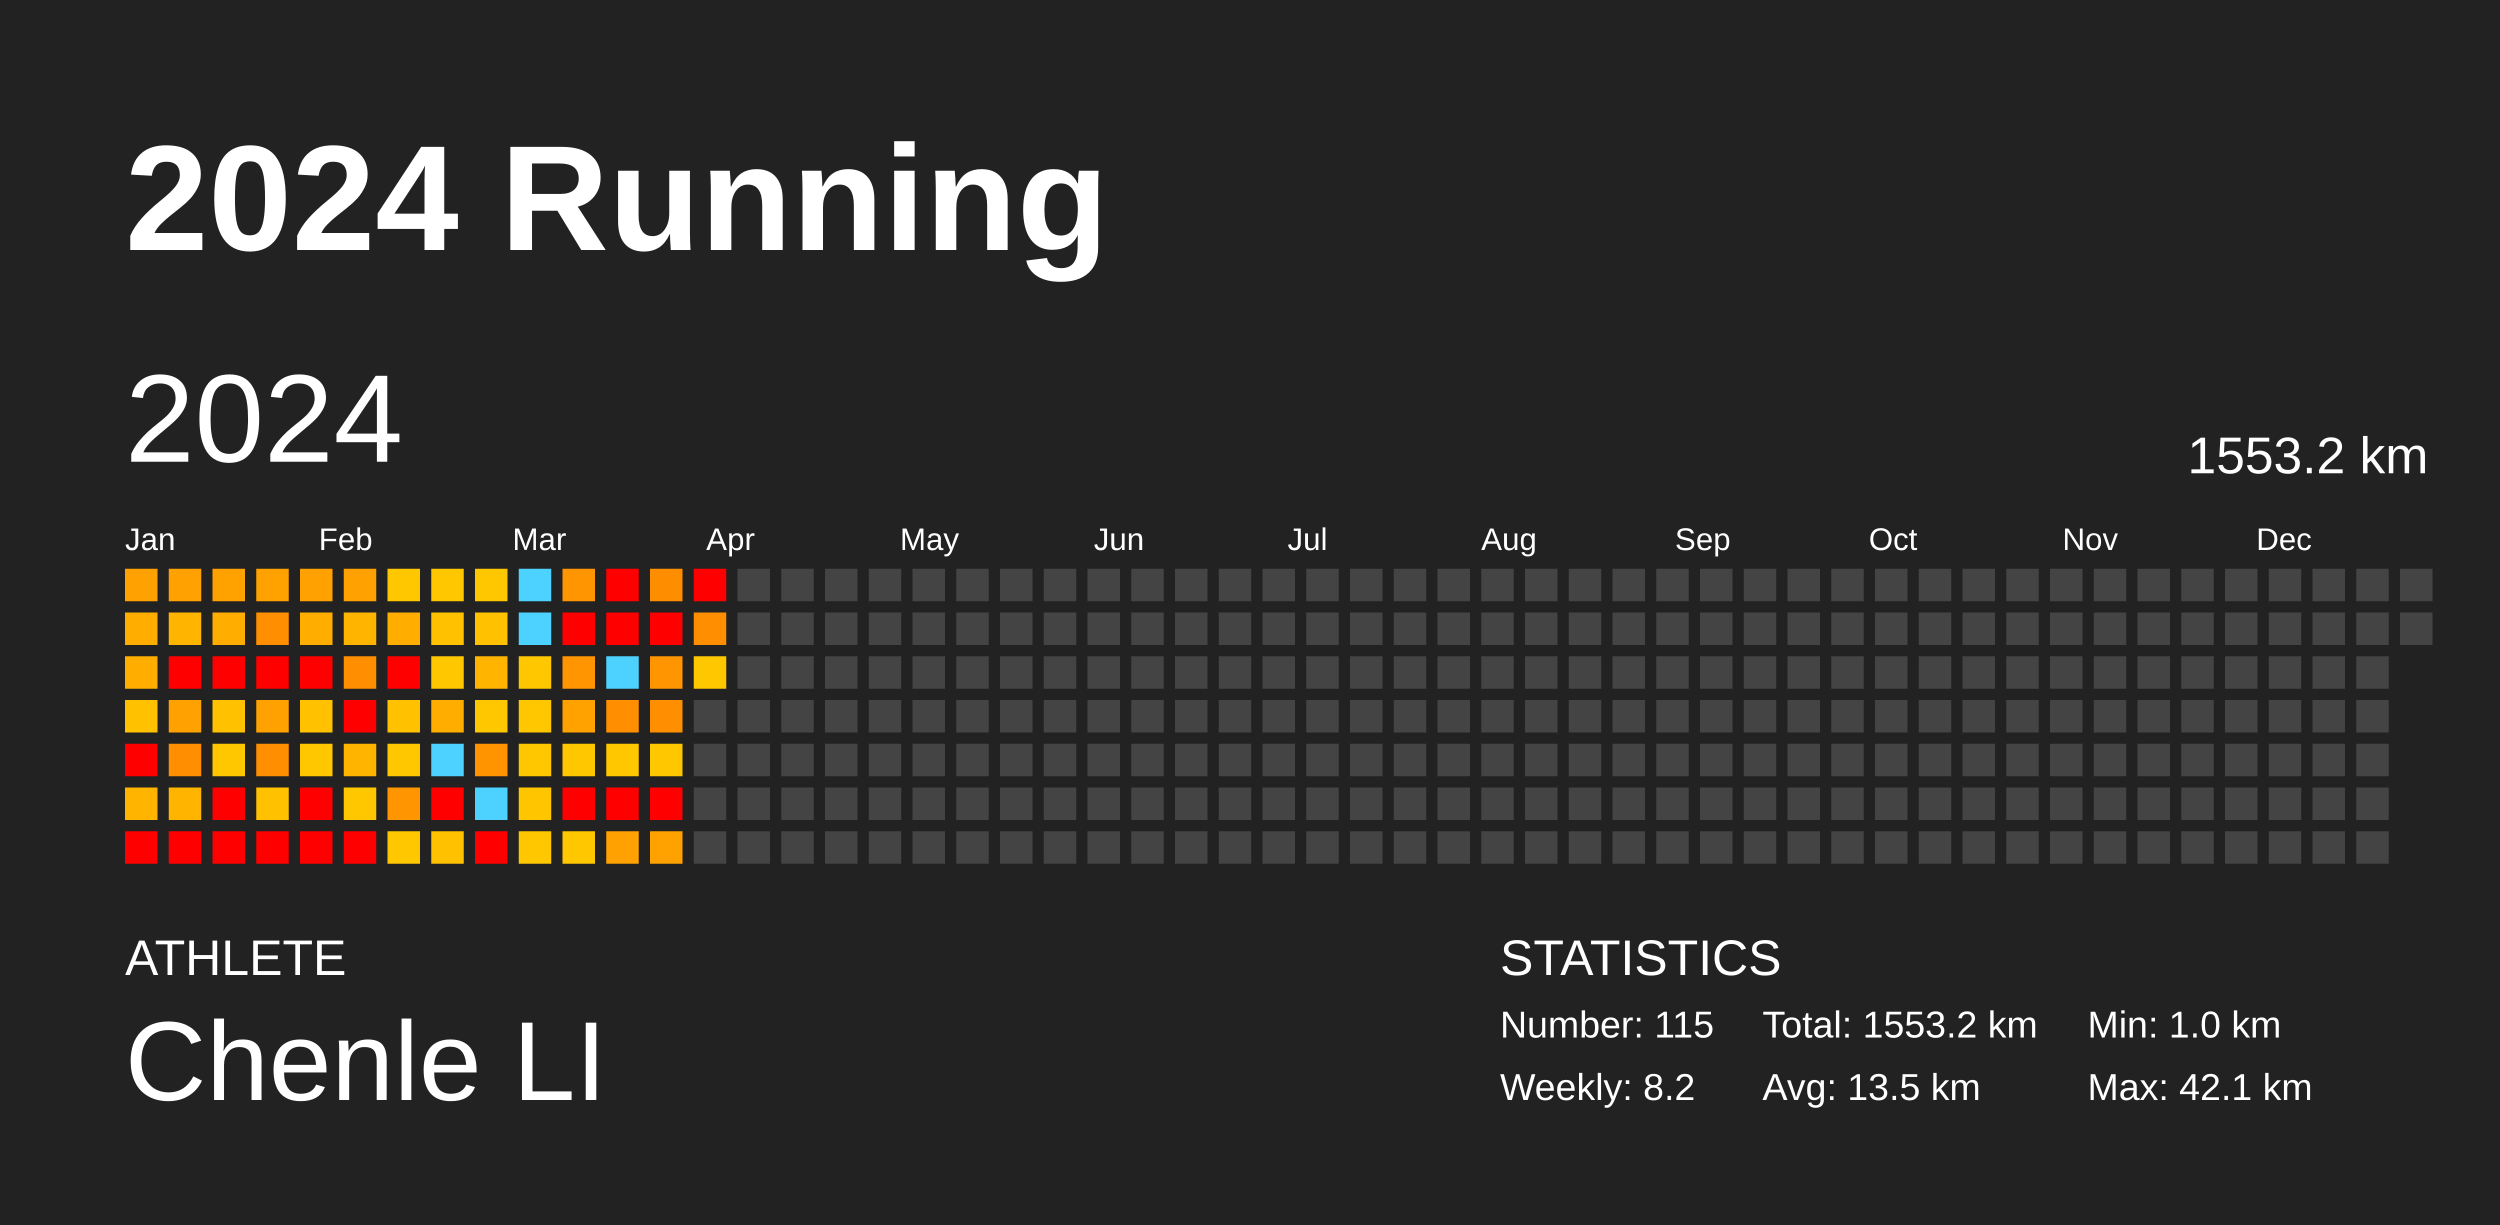
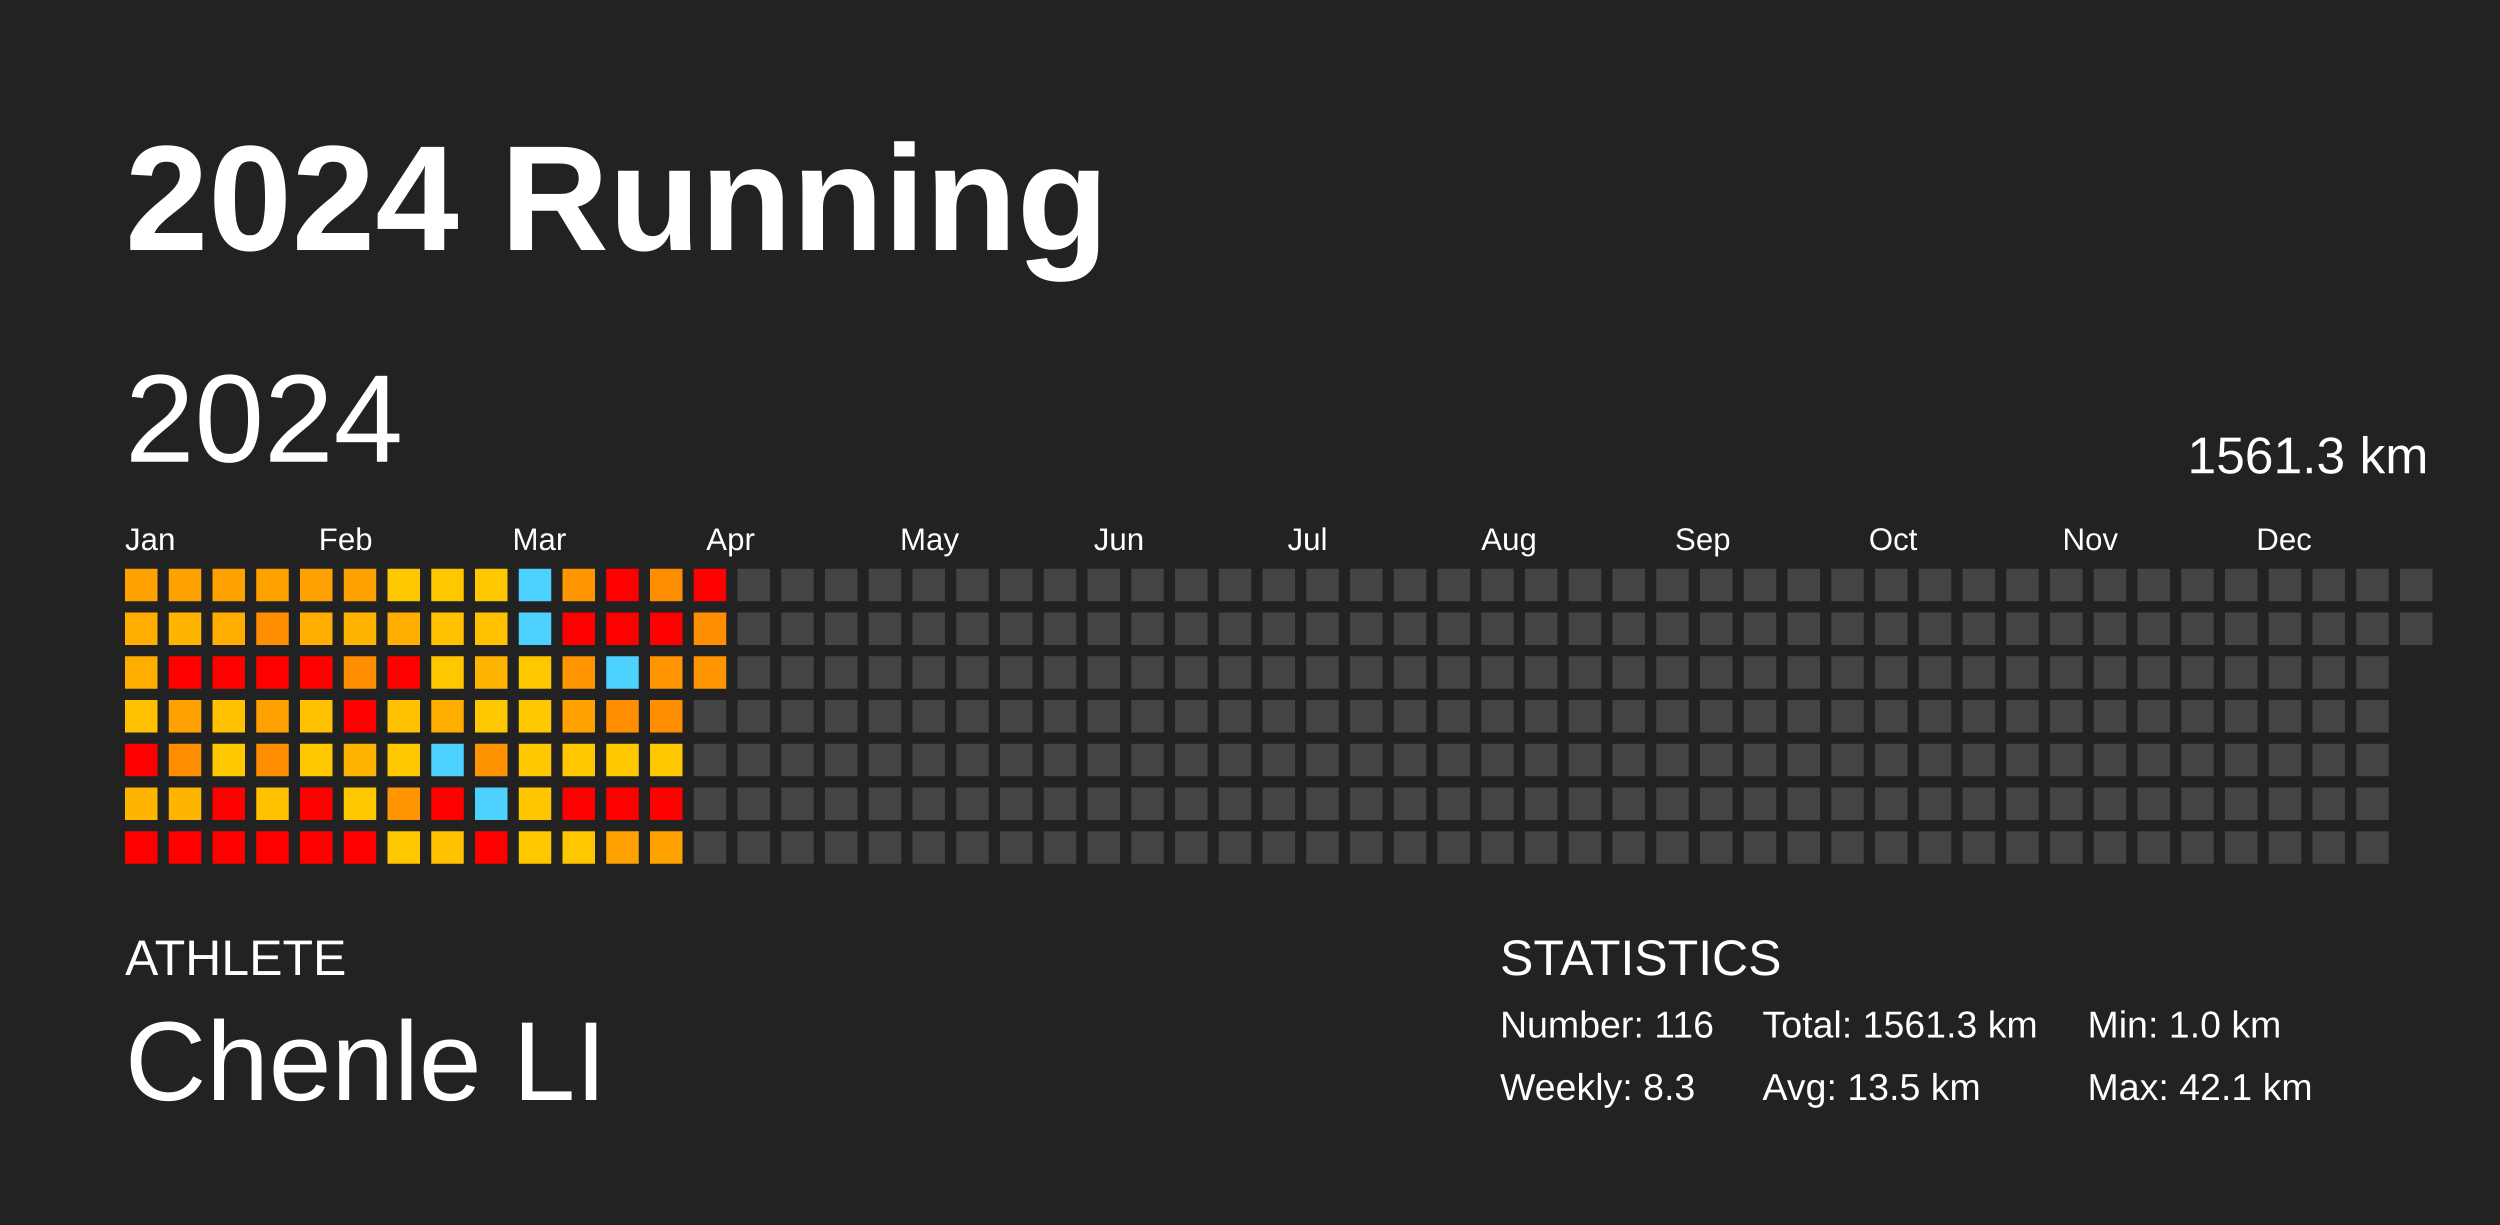
<svg xmlns="http://www.w3.org/2000/svg" baseProfile="full" height="98mm" version="1.1" viewBox="0,0,200,98" width="200mm">
  <defs />
  <rect fill="#222222" height="98" width="200" x="0" y="0" />
  <text fill="#FFFFFF" style="font-size:12px; font-family:Arial; font-weight:bold;" x="10" y="20">2024 Running</text>
  <text fill="#FFFFFF" style="font-size:4px; font-family:Arial" x="10" y="78">ATHLETE</text>
  <text fill="#FFFFFF" style="font-size:9px; font-family:Arial" x="10" y="88">Chenle LI</text>
  <text fill="#FFFFFF" style="font-size:4px; font-family:Arial" x="120" y="78">STATISTICS</text>
-   <text fill="#FFFFFF" style="font-size:3px; font-family:Arial" x="120" y="83">Number: 115</text>
-   <text fill="#FFFFFF" style="font-size:3px; font-family:Arial" x="120" y="88">Weekly: 8.2</text>
-   <text fill="#FFFFFF" style="font-size:3px; font-family:Arial" x="141" y="83">Total: 1553.2 km</text>
+   <text fill="#FFFFFF" style="font-size:3px; font-family:Arial" x="120" y="83">Number: 116</text>
+   <text fill="#FFFFFF" style="font-size:3px; font-family:Arial" x="120" y="88">Weekly: 8.3</text>
+   <text fill="#FFFFFF" style="font-size:3px; font-family:Arial" x="141" y="83">Total: 1561.3 km</text>
  <text fill="#FFFFFF" style="font-size:3px; font-family:Arial" x="141" y="88">Avg: 13.5 km</text>
  <text fill="#FFFFFF" style="font-size:3px; font-family:Arial" x="167" y="83">Min: 1.0 km</text>
  <text fill="#FFFFFF" style="font-size:3px; font-family:Arial" x="167" y="88">Max: 42.1 km</text>
  <text dominant-baseline="hanging" fill="#FFFFFF" style="font-size:10.0px; font-family:Arial;" x="10" y="30">2024</text>
-   <text dominant-baseline="hanging" fill="#FFFFFF" style="font-size:4.125px; font-family:Arial;" x="175" y="35">1553.2 km</text>
+   <text dominant-baseline="hanging" fill="#FFFFFF" style="font-size:4.125px; font-family:Arial;" x="175" y="35">1561.3 km</text>
  <text fill="#FFFFFF" style="font-size:2.5px; font-family:Arial" x="10.0" y="44">Jan</text>
  <text fill="#FFFFFF" style="font-size:2.5px; font-family:Arial" x="25.5" y="44">Feb</text>
  <text fill="#FFFFFF" style="font-size:2.5px; font-family:Arial" x="41.0" y="44">Mar</text>
  <text fill="#FFFFFF" style="font-size:2.5px; font-family:Arial" x="56.5" y="44">Apr</text>
  <text fill="#FFFFFF" style="font-size:2.5px; font-family:Arial" x="72.0" y="44">May</text>
  <text fill="#FFFFFF" style="font-size:2.5px; font-family:Arial" x="87.5" y="44">Jun</text>
  <text fill="#FFFFFF" style="font-size:2.5px; font-family:Arial" x="103.0" y="44">Jul</text>
  <text fill="#FFFFFF" style="font-size:2.5px; font-family:Arial" x="118.5" y="44">Aug</text>
  <text fill="#FFFFFF" style="font-size:2.5px; font-family:Arial" x="134.0" y="44">Sep</text>
  <text fill="#FFFFFF" style="font-size:2.5px; font-family:Arial" x="149.5" y="44">Oct</text>
  <text fill="#FFFFFF" style="font-size:2.5px; font-family:Arial" x="165.0" y="44">Nov</text>
  <text fill="#FFFFFF" style="font-size:2.5px; font-family:Arial" x="180.5" y="44">Dec</text>
  <rect fill="#ffa100" height="2.6" width="2.6" x="10.0" y="45.5" />
  <rect fill="#ffae00" height="2.6" width="2.6" x="10.0" y="49.0" />
  <rect fill="#ffae00" height="2.6" width="2.6" x="10.0" y="52.5" />
  <rect fill="#ffc100" height="2.6" width="2.6" x="10.0" y="56.0" />
  <rect fill="red" height="2.6" width="2.6" x="10.0" y="59.5" />
  <rect fill="#ffb400" height="2.6" width="2.6" x="10.0" y="63.0" />
  <rect fill="red" height="2.6" width="2.6" x="10.0" y="66.5" />
  <rect fill="#ffa100" height="2.6" width="2.6" x="13.5" y="45.5" />
  <rect fill="#ffb400" height="2.6" width="2.6" x="13.5" y="49.0" />
  <rect fill="red" height="2.6" width="2.6" x="13.5" y="52.5" />
  <rect fill="#ffa100" height="2.6" width="2.6" x="13.5" y="56.0" />
  <rect fill="#ff8f00" height="2.6" width="2.6" x="13.5" y="59.5" />
  <rect fill="#ffb400" height="2.6" width="2.6" x="13.5" y="63.0" />
  <rect fill="red" height="2.6" width="2.6" x="13.5" y="66.5" />
  <rect fill="#ffa200" height="2.6" width="2.6" x="17.0" y="45.5" />
  <rect fill="#ffae00" height="2.6" width="2.6" x="17.0" y="49.0" />
  <rect fill="red" height="2.6" width="2.6" x="17.0" y="52.5" />
  <rect fill="#ffc100" height="2.6" width="2.6" x="17.0" y="56.0" />
  <rect fill="#ffc700" height="2.6" width="2.6" x="17.0" y="59.5" />
  <rect fill="red" height="2.6" width="2.6" x="17.0" y="63.0" />
  <rect fill="red" height="2.6" width="2.6" x="17.0" y="66.5" />
  <rect fill="#ffa200" height="2.6" width="2.6" x="20.5" y="45.5" />
  <rect fill="#ff8f00" height="2.6" width="2.6" x="20.5" y="49.0" />
  <rect fill="red" height="2.6" width="2.6" x="20.5" y="52.5" />
  <rect fill="#ffa100" height="2.6" width="2.6" x="20.5" y="56.0" />
  <rect fill="#ff8f00" height="2.6" width="2.6" x="20.5" y="59.5" />
  <rect fill="#ffc100" height="2.6" width="2.6" x="20.5" y="63.0" />
  <rect fill="red" height="2.6" width="2.6" x="20.5" y="66.5" />
  <rect fill="#ffa100" height="2.6" width="2.6" x="24.0" y="45.5" />
  <rect fill="#ffae00" height="2.6" width="2.6" x="24.0" y="49.0" />
  <rect fill="red" height="2.6" width="2.6" x="24.0" y="52.5" />
  <rect fill="#ffc100" height="2.6" width="2.6" x="24.0" y="56.0" />
  <rect fill="#ffc700" height="2.6" width="2.6" x="24.0" y="59.5" />
  <rect fill="red" height="2.6" width="2.6" x="24.0" y="63.0" />
  <rect fill="red" height="2.6" width="2.6" x="24.0" y="66.5" />
  <rect fill="#ffa100" height="2.6" width="2.6" x="27.5" y="45.5" />
  <rect fill="#ffb400" height="2.6" width="2.6" x="27.5" y="49.0" />
  <rect fill="#ff8f00" height="2.6" width="2.6" x="27.5" y="52.5" />
  <rect fill="red" height="2.6" width="2.6" x="27.5" y="56.0" />
  <rect fill="#ffb400" height="2.6" width="2.6" x="27.5" y="59.5" />
  <rect fill="#ffc700" height="2.6" width="2.6" x="27.5" y="63.0" />
  <rect fill="red" height="2.6" width="2.6" x="27.5" y="66.5" />
  <rect fill="#ffc700" height="2.6" width="2.6" x="31.0" y="45.5" />
  <rect fill="#ffae00" height="2.6" width="2.6" x="31.0" y="49.0" />
  <rect fill="red" height="2.6" width="2.6" x="31.0" y="52.5" />
  <rect fill="#ffc100" height="2.6" width="2.6" x="31.0" y="56.0" />
  <rect fill="#ffc700" height="2.6" width="2.6" x="31.0" y="59.5" />
  <rect fill="#ff9500" height="2.6" width="2.6" x="31.0" y="63.0" />
  <rect fill="#ffc700" height="2.6" width="2.6" x="31.0" y="66.5" />
  <rect fill="#ffc700" height="2.6" width="2.6" x="34.5" y="45.5" />
  <rect fill="#ffc100" height="2.6" width="2.6" x="34.5" y="49.0" />
  <rect fill="#ffc700" height="2.6" width="2.6" x="34.5" y="52.5" />
  <rect fill="#ffae00" height="2.6" width="2.6" x="34.5" y="56.0" />
  <rect fill="#4dd2ff" height="2.6" width="2.6" x="34.5" y="59.5" />
  <rect fill="red" height="2.6" width="2.6" x="34.5" y="63.0" />
  <rect fill="#ffc100" height="2.6" width="2.6" x="34.5" y="66.5" />
  <rect fill="#ffc700" height="2.6" width="2.6" x="38.0" y="45.5" />
  <rect fill="#ffc100" height="2.6" width="2.6" x="38.0" y="49.0" />
  <rect fill="#ffb400" height="2.6" width="2.6" x="38.0" y="52.5" />
  <rect fill="#ffc700" height="2.6" width="2.6" x="38.0" y="56.0" />
  <rect fill="#ff9300" height="2.6" width="2.6" x="38.0" y="59.5" />
  <rect fill="#4dd2ff" height="2.6" width="2.6" x="38.0" y="63.0" />
  <rect fill="red" height="2.6" width="2.6" x="38.0" y="66.5" />
  <rect fill="#4dd2ff" height="2.6" width="2.6" x="41.5" y="45.5" />
  <rect fill="#4dd2ff" height="2.6" width="2.6" x="41.5" y="49.0" />
  <rect fill="#ffc700" height="2.6" width="2.6" x="41.5" y="52.5" />
  <rect fill="#ffc700" height="2.6" width="2.6" x="41.5" y="56.0" />
  <rect fill="#ffc700" height="2.6" width="2.6" x="41.5" y="59.5" />
  <rect fill="#ffc600" height="2.6" width="2.6" x="41.5" y="63.0" />
  <rect fill="#ffc700" height="2.6" width="2.6" x="41.5" y="66.5" />
  <rect fill="#ff9500" height="2.6" width="2.6" x="45.0" y="45.5" />
  <rect fill="red" height="2.6" width="2.6" x="45.0" y="49.0" />
  <rect fill="#ff9500" height="2.6" width="2.6" x="45.0" y="52.5" />
  <rect fill="#ffa200" height="2.6" width="2.6" x="45.0" y="56.0" />
  <rect fill="#ffc700" height="2.6" width="2.6" x="45.0" y="59.5" />
  <rect fill="red" height="2.6" width="2.6" x="45.0" y="63.0" />
  <rect fill="#ffc700" height="2.6" width="2.6" x="45.0" y="66.5" />
  <rect fill="red" height="2.6" width="2.6" x="48.5" y="45.5" />
  <rect fill="red" height="2.6" width="2.6" x="48.5" y="49.0" />
  <rect fill="#4dd2ff" height="2.6" width="2.6" x="48.5" y="52.5" />
  <rect fill="#ff8f00" height="2.6" width="2.6" x="48.5" y="56.0" />
  <rect fill="#ffc700" height="2.6" width="2.6" x="48.5" y="59.5" />
  <rect fill="red" height="2.6" width="2.6" x="48.5" y="63.0" />
  <rect fill="#ffa100" height="2.6" width="2.6" x="48.5" y="66.5" />
  <rect fill="#ff8d00" height="2.6" width="2.6" x="52.0" y="45.5" />
  <rect fill="red" height="2.6" width="2.6" x="52.0" y="49.0" />
  <rect fill="#ff9500" height="2.6" width="2.6" x="52.0" y="52.5" />
  <rect fill="#ff8e00" height="2.6" width="2.6" x="52.0" y="56.0" />
  <rect fill="#ffc700" height="2.6" width="2.6" x="52.0" y="59.5" />
  <rect fill="red" height="2.6" width="2.6" x="52.0" y="63.0" />
  <rect fill="#ffa200" height="2.6" width="2.6" x="52.0" y="66.5" />
  <rect fill="red" height="2.6" width="2.6" x="55.5" y="45.5" />
  <rect fill="#ff8e00" height="2.6" width="2.6" x="55.5" y="49.0" />
-   <rect fill="#ffc700" height="2.6" width="2.6" x="55.5" y="52.5" />
+   <rect fill="#ff9500" height="2.6" width="2.6" x="55.5" y="52.5" />
  <rect fill="#444444" height="2.6" width="2.6" x="55.5" y="56.0" />
  <rect fill="#444444" height="2.6" width="2.6" x="55.5" y="59.5" />
  <rect fill="#444444" height="2.6" width="2.6" x="55.5" y="63.0" />
  <rect fill="#444444" height="2.6" width="2.6" x="55.5" y="66.5" />
  <rect fill="#444444" height="2.6" width="2.6" x="59.0" y="45.5" />
  <rect fill="#444444" height="2.6" width="2.6" x="59.0" y="49.0" />
  <rect fill="#444444" height="2.6" width="2.6" x="59.0" y="52.5" />
  <rect fill="#444444" height="2.6" width="2.6" x="59.0" y="56.0" />
  <rect fill="#444444" height="2.6" width="2.6" x="59.0" y="59.5" />
  <rect fill="#444444" height="2.6" width="2.6" x="59.0" y="63.0" />
  <rect fill="#444444" height="2.6" width="2.6" x="59.0" y="66.5" />
  <rect fill="#444444" height="2.6" width="2.6" x="62.5" y="45.5" />
  <rect fill="#444444" height="2.6" width="2.6" x="62.5" y="49.0" />
  <rect fill="#444444" height="2.6" width="2.6" x="62.5" y="52.5" />
  <rect fill="#444444" height="2.6" width="2.6" x="62.5" y="56.0" />
  <rect fill="#444444" height="2.6" width="2.6" x="62.5" y="59.5" />
  <rect fill="#444444" height="2.6" width="2.6" x="62.5" y="63.0" />
  <rect fill="#444444" height="2.6" width="2.6" x="62.5" y="66.5" />
  <rect fill="#444444" height="2.6" width="2.6" x="66.0" y="45.5" />
  <rect fill="#444444" height="2.6" width="2.6" x="66.0" y="49.0" />
  <rect fill="#444444" height="2.6" width="2.6" x="66.0" y="52.5" />
  <rect fill="#444444" height="2.6" width="2.6" x="66.0" y="56.0" />
  <rect fill="#444444" height="2.6" width="2.6" x="66.0" y="59.5" />
  <rect fill="#444444" height="2.6" width="2.6" x="66.0" y="63.0" />
  <rect fill="#444444" height="2.6" width="2.6" x="66.0" y="66.5" />
  <rect fill="#444444" height="2.6" width="2.6" x="69.5" y="45.5" />
  <rect fill="#444444" height="2.6" width="2.6" x="69.5" y="49.0" />
  <rect fill="#444444" height="2.6" width="2.6" x="69.5" y="52.5" />
  <rect fill="#444444" height="2.6" width="2.6" x="69.5" y="56.0" />
  <rect fill="#444444" height="2.6" width="2.6" x="69.5" y="59.5" />
  <rect fill="#444444" height="2.6" width="2.6" x="69.5" y="63.0" />
  <rect fill="#444444" height="2.6" width="2.6" x="69.5" y="66.5" />
  <rect fill="#444444" height="2.6" width="2.6" x="73.0" y="45.5" />
  <rect fill="#444444" height="2.6" width="2.6" x="73.0" y="49.0" />
  <rect fill="#444444" height="2.6" width="2.6" x="73.0" y="52.5" />
  <rect fill="#444444" height="2.6" width="2.6" x="73.0" y="56.0" />
  <rect fill="#444444" height="2.6" width="2.6" x="73.0" y="59.5" />
  <rect fill="#444444" height="2.6" width="2.6" x="73.0" y="63.0" />
  <rect fill="#444444" height="2.6" width="2.6" x="73.0" y="66.5" />
  <rect fill="#444444" height="2.6" width="2.6" x="76.5" y="45.5" />
  <rect fill="#444444" height="2.6" width="2.6" x="76.5" y="49.0" />
  <rect fill="#444444" height="2.6" width="2.6" x="76.5" y="52.5" />
  <rect fill="#444444" height="2.6" width="2.6" x="76.5" y="56.0" />
  <rect fill="#444444" height="2.6" width="2.6" x="76.5" y="59.5" />
  <rect fill="#444444" height="2.6" width="2.6" x="76.5" y="63.0" />
  <rect fill="#444444" height="2.6" width="2.6" x="76.5" y="66.5" />
  <rect fill="#444444" height="2.6" width="2.6" x="80.0" y="45.5" />
  <rect fill="#444444" height="2.6" width="2.6" x="80.0" y="49.0" />
  <rect fill="#444444" height="2.6" width="2.6" x="80.0" y="52.5" />
  <rect fill="#444444" height="2.6" width="2.6" x="80.0" y="56.0" />
  <rect fill="#444444" height="2.6" width="2.6" x="80.0" y="59.5" />
  <rect fill="#444444" height="2.6" width="2.6" x="80.0" y="63.0" />
  <rect fill="#444444" height="2.6" width="2.6" x="80.0" y="66.5" />
  <rect fill="#444444" height="2.6" width="2.6" x="83.5" y="45.5" />
  <rect fill="#444444" height="2.6" width="2.6" x="83.5" y="49.0" />
  <rect fill="#444444" height="2.6" width="2.6" x="83.5" y="52.5" />
  <rect fill="#444444" height="2.6" width="2.6" x="83.5" y="56.0" />
  <rect fill="#444444" height="2.6" width="2.6" x="83.5" y="59.5" />
  <rect fill="#444444" height="2.6" width="2.6" x="83.5" y="63.0" />
  <rect fill="#444444" height="2.6" width="2.6" x="83.5" y="66.5" />
  <rect fill="#444444" height="2.6" width="2.6" x="87.0" y="45.5" />
  <rect fill="#444444" height="2.6" width="2.6" x="87.0" y="49.0" />
  <rect fill="#444444" height="2.6" width="2.6" x="87.0" y="52.5" />
  <rect fill="#444444" height="2.6" width="2.6" x="87.0" y="56.0" />
  <rect fill="#444444" height="2.6" width="2.6" x="87.0" y="59.5" />
  <rect fill="#444444" height="2.6" width="2.6" x="87.0" y="63.0" />
  <rect fill="#444444" height="2.6" width="2.6" x="87.0" y="66.5" />
  <rect fill="#444444" height="2.6" width="2.6" x="90.5" y="45.5" />
  <rect fill="#444444" height="2.6" width="2.6" x="90.5" y="49.0" />
  <rect fill="#444444" height="2.6" width="2.6" x="90.5" y="52.5" />
  <rect fill="#444444" height="2.6" width="2.6" x="90.5" y="56.0" />
  <rect fill="#444444" height="2.6" width="2.6" x="90.5" y="59.5" />
  <rect fill="#444444" height="2.6" width="2.6" x="90.5" y="63.0" />
  <rect fill="#444444" height="2.6" width="2.6" x="90.5" y="66.5" />
  <rect fill="#444444" height="2.6" width="2.6" x="94.0" y="45.5" />
  <rect fill="#444444" height="2.6" width="2.6" x="94.0" y="49.0" />
  <rect fill="#444444" height="2.6" width="2.6" x="94.0" y="52.5" />
  <rect fill="#444444" height="2.6" width="2.6" x="94.0" y="56.0" />
  <rect fill="#444444" height="2.6" width="2.6" x="94.0" y="59.5" />
  <rect fill="#444444" height="2.6" width="2.6" x="94.0" y="63.0" />
  <rect fill="#444444" height="2.6" width="2.6" x="94.0" y="66.5" />
  <rect fill="#444444" height="2.6" width="2.6" x="97.5" y="45.5" />
  <rect fill="#444444" height="2.6" width="2.6" x="97.5" y="49.0" />
  <rect fill="#444444" height="2.6" width="2.6" x="97.5" y="52.5" />
  <rect fill="#444444" height="2.6" width="2.6" x="97.5" y="56.0" />
  <rect fill="#444444" height="2.6" width="2.6" x="97.5" y="59.5" />
  <rect fill="#444444" height="2.6" width="2.6" x="97.5" y="63.0" />
  <rect fill="#444444" height="2.6" width="2.6" x="97.5" y="66.5" />
  <rect fill="#444444" height="2.6" width="2.6" x="101.0" y="45.5" />
  <rect fill="#444444" height="2.6" width="2.6" x="101.0" y="49.0" />
  <rect fill="#444444" height="2.6" width="2.6" x="101.0" y="52.5" />
  <rect fill="#444444" height="2.6" width="2.6" x="101.0" y="56.0" />
  <rect fill="#444444" height="2.6" width="2.6" x="101.0" y="59.5" />
  <rect fill="#444444" height="2.6" width="2.6" x="101.0" y="63.0" />
  <rect fill="#444444" height="2.6" width="2.6" x="101.0" y="66.5" />
  <rect fill="#444444" height="2.6" width="2.6" x="104.5" y="45.5" />
  <rect fill="#444444" height="2.6" width="2.6" x="104.5" y="49.0" />
  <rect fill="#444444" height="2.6" width="2.6" x="104.5" y="52.5" />
  <rect fill="#444444" height="2.6" width="2.6" x="104.5" y="56.0" />
  <rect fill="#444444" height="2.6" width="2.6" x="104.5" y="59.5" />
  <rect fill="#444444" height="2.6" width="2.6" x="104.5" y="63.0" />
  <rect fill="#444444" height="2.6" width="2.6" x="104.5" y="66.5" />
  <rect fill="#444444" height="2.6" width="2.6" x="108.0" y="45.5" />
  <rect fill="#444444" height="2.6" width="2.6" x="108.0" y="49.0" />
  <rect fill="#444444" height="2.6" width="2.6" x="108.0" y="52.5" />
  <rect fill="#444444" height="2.6" width="2.6" x="108.0" y="56.0" />
  <rect fill="#444444" height="2.6" width="2.6" x="108.0" y="59.5" />
  <rect fill="#444444" height="2.6" width="2.6" x="108.0" y="63.0" />
  <rect fill="#444444" height="2.6" width="2.6" x="108.0" y="66.5" />
  <rect fill="#444444" height="2.6" width="2.6" x="111.5" y="45.5" />
  <rect fill="#444444" height="2.6" width="2.6" x="111.5" y="49.0" />
  <rect fill="#444444" height="2.6" width="2.6" x="111.5" y="52.5" />
  <rect fill="#444444" height="2.6" width="2.6" x="111.5" y="56.0" />
  <rect fill="#444444" height="2.6" width="2.6" x="111.5" y="59.5" />
  <rect fill="#444444" height="2.6" width="2.6" x="111.5" y="63.0" />
  <rect fill="#444444" height="2.6" width="2.6" x="111.5" y="66.5" />
  <rect fill="#444444" height="2.6" width="2.6" x="115.0" y="45.5" />
  <rect fill="#444444" height="2.6" width="2.6" x="115.0" y="49.0" />
  <rect fill="#444444" height="2.6" width="2.6" x="115.0" y="52.5" />
  <rect fill="#444444" height="2.6" width="2.6" x="115.0" y="56.0" />
  <rect fill="#444444" height="2.6" width="2.6" x="115.0" y="59.5" />
  <rect fill="#444444" height="2.6" width="2.6" x="115.0" y="63.0" />
  <rect fill="#444444" height="2.6" width="2.6" x="115.0" y="66.5" />
  <rect fill="#444444" height="2.6" width="2.6" x="118.5" y="45.5" />
  <rect fill="#444444" height="2.6" width="2.6" x="118.5" y="49.0" />
  <rect fill="#444444" height="2.6" width="2.6" x="118.5" y="52.5" />
  <rect fill="#444444" height="2.6" width="2.6" x="118.5" y="56.0" />
  <rect fill="#444444" height="2.6" width="2.6" x="118.5" y="59.5" />
  <rect fill="#444444" height="2.6" width="2.6" x="118.5" y="63.0" />
  <rect fill="#444444" height="2.6" width="2.6" x="118.5" y="66.5" />
  <rect fill="#444444" height="2.6" width="2.6" x="122.0" y="45.5" />
  <rect fill="#444444" height="2.6" width="2.6" x="122.0" y="49.0" />
  <rect fill="#444444" height="2.6" width="2.6" x="122.0" y="52.5" />
  <rect fill="#444444" height="2.6" width="2.6" x="122.0" y="56.0" />
  <rect fill="#444444" height="2.6" width="2.6" x="122.0" y="59.5" />
  <rect fill="#444444" height="2.6" width="2.6" x="122.0" y="63.0" />
  <rect fill="#444444" height="2.6" width="2.6" x="122.0" y="66.5" />
  <rect fill="#444444" height="2.6" width="2.6" x="125.5" y="45.5" />
  <rect fill="#444444" height="2.6" width="2.6" x="125.5" y="49.0" />
  <rect fill="#444444" height="2.6" width="2.6" x="125.5" y="52.5" />
  <rect fill="#444444" height="2.6" width="2.6" x="125.5" y="56.0" />
  <rect fill="#444444" height="2.6" width="2.6" x="125.5" y="59.5" />
  <rect fill="#444444" height="2.6" width="2.6" x="125.5" y="63.0" />
  <rect fill="#444444" height="2.6" width="2.6" x="125.5" y="66.5" />
  <rect fill="#444444" height="2.6" width="2.6" x="129.0" y="45.5" />
  <rect fill="#444444" height="2.6" width="2.6" x="129.0" y="49.0" />
  <rect fill="#444444" height="2.6" width="2.6" x="129.0" y="52.5" />
  <rect fill="#444444" height="2.6" width="2.6" x="129.0" y="56.0" />
  <rect fill="#444444" height="2.6" width="2.6" x="129.0" y="59.5" />
  <rect fill="#444444" height="2.6" width="2.6" x="129.0" y="63.0" />
  <rect fill="#444444" height="2.6" width="2.6" x="129.0" y="66.5" />
  <rect fill="#444444" height="2.6" width="2.6" x="132.5" y="45.5" />
  <rect fill="#444444" height="2.6" width="2.6" x="132.5" y="49.0" />
  <rect fill="#444444" height="2.6" width="2.6" x="132.5" y="52.5" />
  <rect fill="#444444" height="2.6" width="2.6" x="132.5" y="56.0" />
  <rect fill="#444444" height="2.6" width="2.6" x="132.5" y="59.5" />
  <rect fill="#444444" height="2.6" width="2.6" x="132.5" y="63.0" />
  <rect fill="#444444" height="2.6" width="2.6" x="132.5" y="66.5" />
  <rect fill="#444444" height="2.6" width="2.6" x="136.0" y="45.5" />
  <rect fill="#444444" height="2.6" width="2.6" x="136.0" y="49.0" />
  <rect fill="#444444" height="2.6" width="2.6" x="136.0" y="52.5" />
  <rect fill="#444444" height="2.6" width="2.6" x="136.0" y="56.0" />
  <rect fill="#444444" height="2.6" width="2.6" x="136.0" y="59.5" />
  <rect fill="#444444" height="2.6" width="2.6" x="136.0" y="63.0" />
  <rect fill="#444444" height="2.6" width="2.6" x="136.0" y="66.5" />
  <rect fill="#444444" height="2.6" width="2.6" x="139.5" y="45.5" />
  <rect fill="#444444" height="2.6" width="2.6" x="139.5" y="49.0" />
  <rect fill="#444444" height="2.6" width="2.6" x="139.5" y="52.5" />
  <rect fill="#444444" height="2.6" width="2.6" x="139.5" y="56.0" />
  <rect fill="#444444" height="2.6" width="2.6" x="139.5" y="59.5" />
  <rect fill="#444444" height="2.6" width="2.6" x="139.5" y="63.0" />
  <rect fill="#444444" height="2.6" width="2.6" x="139.5" y="66.5" />
  <rect fill="#444444" height="2.6" width="2.6" x="143.0" y="45.5" />
  <rect fill="#444444" height="2.6" width="2.6" x="143.0" y="49.0" />
  <rect fill="#444444" height="2.6" width="2.6" x="143.0" y="52.5" />
  <rect fill="#444444" height="2.6" width="2.6" x="143.0" y="56.0" />
  <rect fill="#444444" height="2.6" width="2.6" x="143.0" y="59.5" />
  <rect fill="#444444" height="2.6" width="2.6" x="143.0" y="63.0" />
  <rect fill="#444444" height="2.6" width="2.6" x="143.0" y="66.5" />
  <rect fill="#444444" height="2.6" width="2.6" x="146.5" y="45.5" />
  <rect fill="#444444" height="2.6" width="2.6" x="146.5" y="49.0" />
  <rect fill="#444444" height="2.6" width="2.6" x="146.5" y="52.5" />
  <rect fill="#444444" height="2.6" width="2.6" x="146.5" y="56.0" />
  <rect fill="#444444" height="2.6" width="2.6" x="146.5" y="59.5" />
  <rect fill="#444444" height="2.6" width="2.6" x="146.5" y="63.0" />
  <rect fill="#444444" height="2.6" width="2.6" x="146.5" y="66.5" />
  <rect fill="#444444" height="2.6" width="2.6" x="150.0" y="45.5" />
  <rect fill="#444444" height="2.6" width="2.6" x="150.0" y="49.0" />
  <rect fill="#444444" height="2.6" width="2.6" x="150.0" y="52.5" />
  <rect fill="#444444" height="2.6" width="2.6" x="150.0" y="56.0" />
  <rect fill="#444444" height="2.6" width="2.6" x="150.0" y="59.5" />
  <rect fill="#444444" height="2.6" width="2.6" x="150.0" y="63.0" />
  <rect fill="#444444" height="2.6" width="2.6" x="150.0" y="66.5" />
  <rect fill="#444444" height="2.6" width="2.6" x="153.5" y="45.5" />
  <rect fill="#444444" height="2.6" width="2.6" x="153.5" y="49.0" />
  <rect fill="#444444" height="2.6" width="2.6" x="153.5" y="52.5" />
  <rect fill="#444444" height="2.6" width="2.6" x="153.5" y="56.0" />
  <rect fill="#444444" height="2.6" width="2.6" x="153.5" y="59.5" />
  <rect fill="#444444" height="2.6" width="2.6" x="153.5" y="63.0" />
  <rect fill="#444444" height="2.6" width="2.6" x="153.5" y="66.5" />
  <rect fill="#444444" height="2.6" width="2.6" x="157.0" y="45.5" />
  <rect fill="#444444" height="2.6" width="2.6" x="157.0" y="49.0" />
  <rect fill="#444444" height="2.6" width="2.6" x="157.0" y="52.5" />
  <rect fill="#444444" height="2.6" width="2.6" x="157.0" y="56.0" />
  <rect fill="#444444" height="2.6" width="2.6" x="157.0" y="59.5" />
  <rect fill="#444444" height="2.6" width="2.6" x="157.0" y="63.0" />
  <rect fill="#444444" height="2.6" width="2.6" x="157.0" y="66.5" />
  <rect fill="#444444" height="2.6" width="2.6" x="160.5" y="45.5" />
  <rect fill="#444444" height="2.6" width="2.6" x="160.5" y="49.0" />
  <rect fill="#444444" height="2.6" width="2.6" x="160.5" y="52.5" />
  <rect fill="#444444" height="2.6" width="2.6" x="160.5" y="56.0" />
  <rect fill="#444444" height="2.6" width="2.6" x="160.5" y="59.5" />
  <rect fill="#444444" height="2.6" width="2.6" x="160.5" y="63.0" />
  <rect fill="#444444" height="2.6" width="2.6" x="160.5" y="66.5" />
  <rect fill="#444444" height="2.6" width="2.6" x="164.0" y="45.5" />
  <rect fill="#444444" height="2.6" width="2.6" x="164.0" y="49.0" />
  <rect fill="#444444" height="2.6" width="2.6" x="164.0" y="52.5" />
  <rect fill="#444444" height="2.6" width="2.6" x="164.0" y="56.0" />
  <rect fill="#444444" height="2.6" width="2.6" x="164.0" y="59.5" />
  <rect fill="#444444" height="2.6" width="2.6" x="164.0" y="63.0" />
  <rect fill="#444444" height="2.6" width="2.6" x="164.0" y="66.5" />
  <rect fill="#444444" height="2.6" width="2.6" x="167.5" y="45.5" />
  <rect fill="#444444" height="2.6" width="2.6" x="167.5" y="49.0" />
  <rect fill="#444444" height="2.6" width="2.6" x="167.5" y="52.5" />
  <rect fill="#444444" height="2.6" width="2.6" x="167.5" y="56.0" />
  <rect fill="#444444" height="2.6" width="2.6" x="167.5" y="59.5" />
  <rect fill="#444444" height="2.6" width="2.6" x="167.5" y="63.0" />
  <rect fill="#444444" height="2.6" width="2.6" x="167.5" y="66.5" />
  <rect fill="#444444" height="2.6" width="2.6" x="171.0" y="45.5" />
  <rect fill="#444444" height="2.6" width="2.6" x="171.0" y="49.0" />
  <rect fill="#444444" height="2.6" width="2.6" x="171.0" y="52.5" />
  <rect fill="#444444" height="2.6" width="2.6" x="171.0" y="56.0" />
  <rect fill="#444444" height="2.6" width="2.6" x="171.0" y="59.5" />
  <rect fill="#444444" height="2.6" width="2.6" x="171.0" y="63.0" />
  <rect fill="#444444" height="2.6" width="2.6" x="171.0" y="66.5" />
  <rect fill="#444444" height="2.6" width="2.6" x="174.5" y="45.5" />
  <rect fill="#444444" height="2.6" width="2.6" x="174.5" y="49.0" />
  <rect fill="#444444" height="2.6" width="2.6" x="174.5" y="52.5" />
  <rect fill="#444444" height="2.6" width="2.6" x="174.5" y="56.0" />
  <rect fill="#444444" height="2.6" width="2.6" x="174.5" y="59.5" />
  <rect fill="#444444" height="2.6" width="2.6" x="174.5" y="63.0" />
  <rect fill="#444444" height="2.6" width="2.6" x="174.5" y="66.5" />
  <rect fill="#444444" height="2.6" width="2.6" x="178.0" y="45.5" />
  <rect fill="#444444" height="2.6" width="2.6" x="178.0" y="49.0" />
  <rect fill="#444444" height="2.6" width="2.6" x="178.0" y="52.5" />
  <rect fill="#444444" height="2.6" width="2.6" x="178.0" y="56.0" />
  <rect fill="#444444" height="2.6" width="2.6" x="178.0" y="59.5" />
  <rect fill="#444444" height="2.6" width="2.6" x="178.0" y="63.0" />
  <rect fill="#444444" height="2.6" width="2.6" x="178.0" y="66.5" />
  <rect fill="#444444" height="2.6" width="2.6" x="181.5" y="45.5" />
  <rect fill="#444444" height="2.6" width="2.6" x="181.5" y="49.0" />
  <rect fill="#444444" height="2.6" width="2.6" x="181.5" y="52.5" />
  <rect fill="#444444" height="2.6" width="2.6" x="181.5" y="56.0" />
  <rect fill="#444444" height="2.6" width="2.6" x="181.5" y="59.5" />
  <rect fill="#444444" height="2.6" width="2.6" x="181.5" y="63.0" />
  <rect fill="#444444" height="2.6" width="2.6" x="181.5" y="66.5" />
  <rect fill="#444444" height="2.6" width="2.6" x="185.0" y="45.5" />
  <rect fill="#444444" height="2.6" width="2.6" x="185.0" y="49.0" />
  <rect fill="#444444" height="2.6" width="2.6" x="185.0" y="52.5" />
  <rect fill="#444444" height="2.6" width="2.6" x="185.0" y="56.0" />
  <rect fill="#444444" height="2.6" width="2.6" x="185.0" y="59.5" />
  <rect fill="#444444" height="2.6" width="2.6" x="185.0" y="63.0" />
  <rect fill="#444444" height="2.6" width="2.6" x="185.0" y="66.5" />
  <rect fill="#444444" height="2.6" width="2.6" x="188.5" y="45.5" />
  <rect fill="#444444" height="2.6" width="2.6" x="188.5" y="49.0" />
  <rect fill="#444444" height="2.6" width="2.6" x="188.5" y="52.5" />
  <rect fill="#444444" height="2.6" width="2.6" x="188.5" y="56.0" />
  <rect fill="#444444" height="2.6" width="2.6" x="188.5" y="59.5" />
  <rect fill="#444444" height="2.6" width="2.6" x="188.5" y="63.0" />
  <rect fill="#444444" height="2.6" width="2.6" x="188.5" y="66.5" />
  <rect fill="#444444" height="2.6" width="2.6" x="192.0" y="45.5" />
  <rect fill="#444444" height="2.6" width="2.6" x="192.0" y="49.0" />
</svg>
